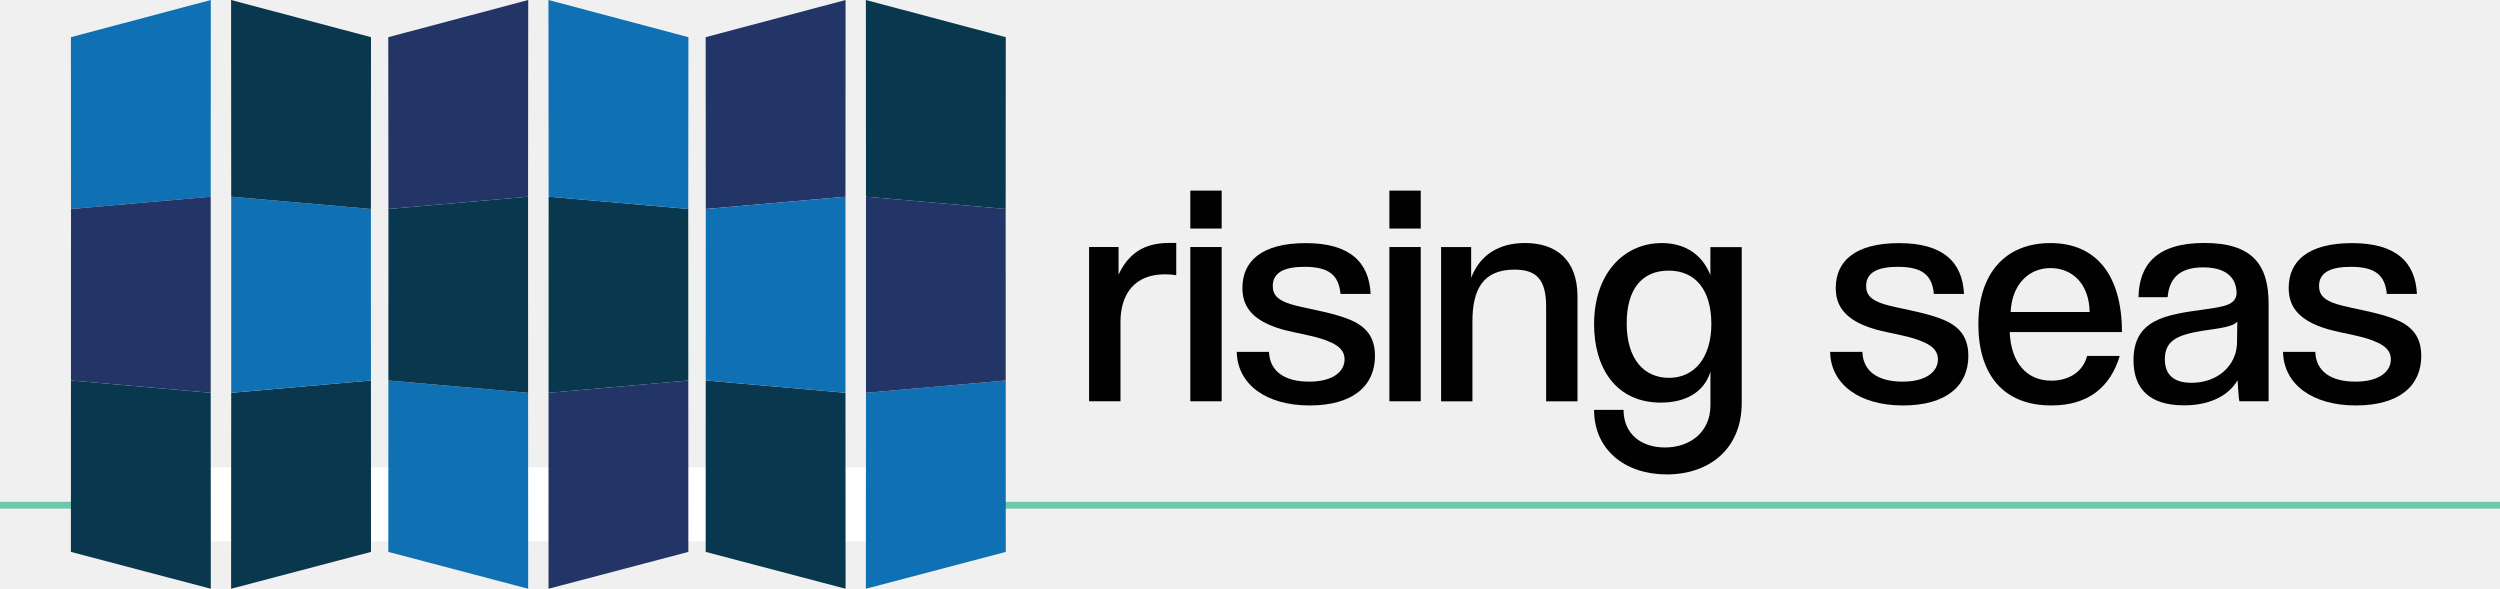
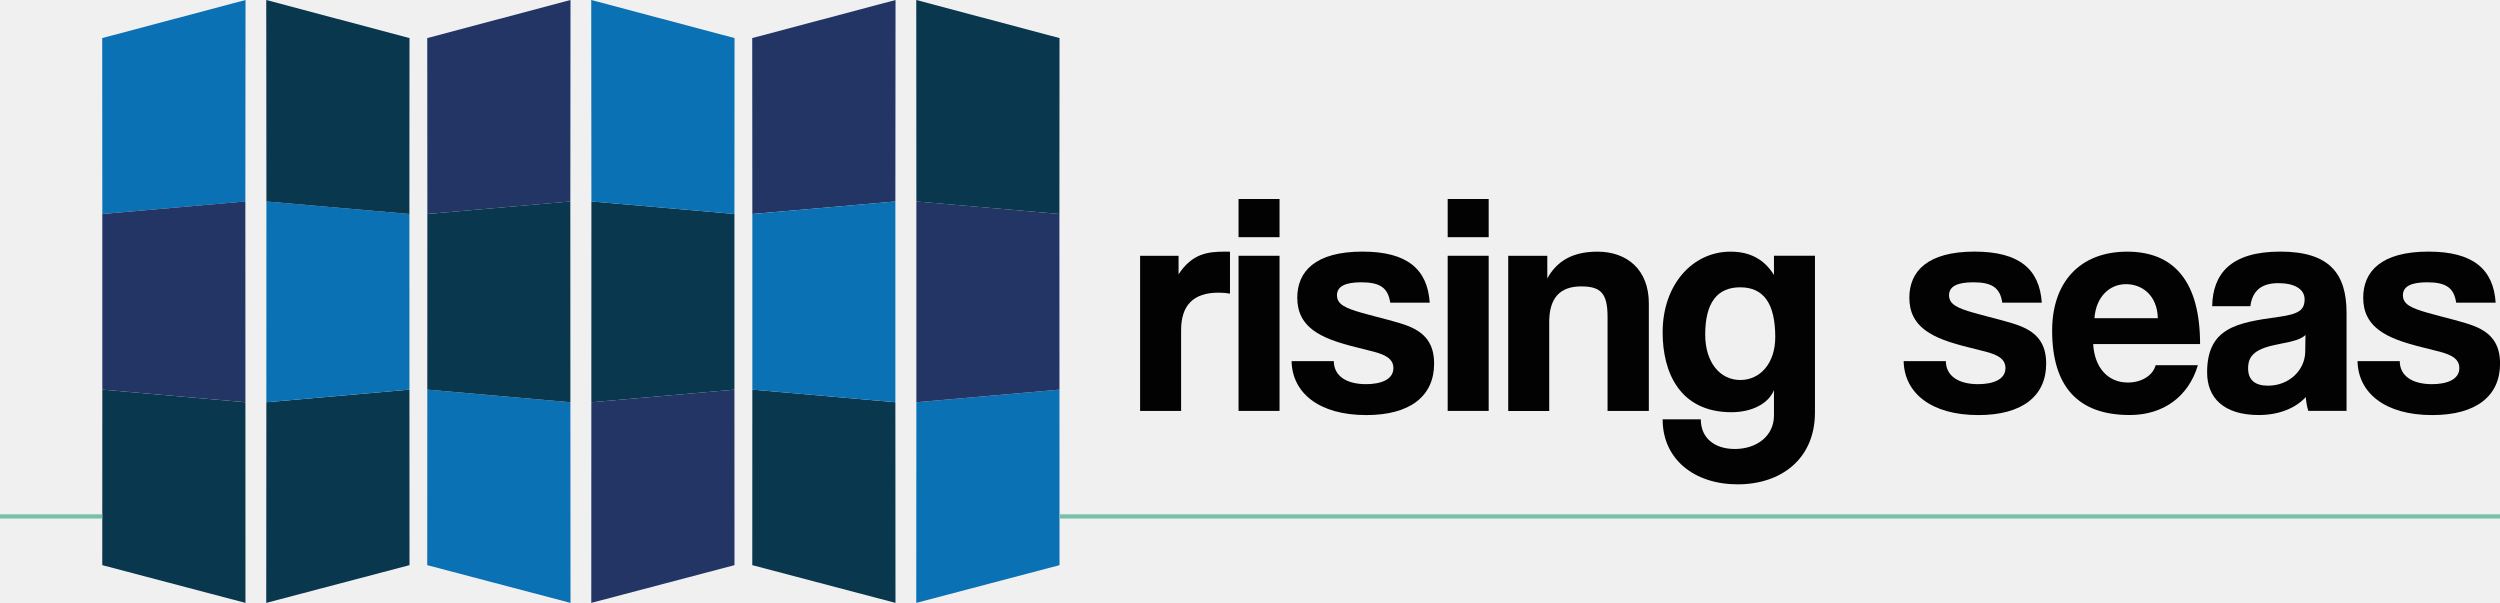
- <svg xmlns="http://www.w3.org/2000/svg" id="Ebene_1" data-name="Ebene 1" viewBox="0 0 454.61 107.06" version="1.1" width="454.61" height="107.06">
-   <defs id="defs197">
-     <style id="style195">
-       .cls-1 {
-         fill: #010101;
-       }
- 
-       .cls-2 {
-         fill: #0f70b3;
-       }
- 
-       .cls-3 {
-         fill: #233566;
-       }
- 
-       .cls-4 {
-         fill: #08374e;
-       }
-     </style>
-   </defs>
-   <rect style="fill:#70c6ab;stroke-width:1.503;fill-opacity:1" id="rect472" width="454.61" height="1.242" x="0" y="-92.495" transform="scale(1,-1)" />
-   <rect style="fill:#ffffff;fill-opacity:1" id="rect1929" width="165.287" height="13.447" x="15.688" y="84.99" />
-   <g id="g235" transform="translate(12.89324)">
-     <polygon class="cls-4" points="54.57,100.36 29.13,107.06 29.15,71.43 54.56,69.19 " id="polygon199" />
-     <polygon class="cls-2" points="54.56,69.19 29.15,71.43 29.15,35.77 54.55,38 " id="polygon201" />
-     <polygon class="cls-4" points="29.15,35.77 29.13,0 54.57,6.76 54.55,38 " id="polygon203" />
-     <polygon class="cls-2" points="25.42,35.77 25.44,0 0,6.76 0.02,38 " id="polygon205" />
-     <polygon class="cls-4" points="0,100.36 25.44,107.06 25.42,71.43 0.01,69.19 " id="polygon207" />
-     <polygon class="cls-3" points="0.01,69.19 25.42,71.43 25.42,35.77 0.02,38 " id="polygon209" />
-     <polygon class="cls-3" points="112.28,100.36 86.85,107.06 86.86,71.43 112.27,69.19 " id="polygon211" />
-     <polygon class="cls-4" points="112.27,69.19 86.86,71.43 86.87,35.77 112.26,38 " id="polygon213" />
-     <polygon class="cls-2" points="86.87,35.77 86.84,0 112.29,6.76 112.26,38 " id="polygon215" />
-     <polygon class="cls-3" points="83.13,35.77 83.16,0 57.71,6.76 57.74,38 " id="polygon217" />
-     <polygon class="cls-2" points="57.72,100.36 83.15,107.06 83.14,71.43 57.73,69.19 " id="polygon219" />
-     <polygon class="cls-4" points="57.73,69.19 83.14,71.43 83.13,35.77 57.74,38 " id="polygon221" />
-     <polygon class="cls-2" points="170,100.36 144.56,107.06 144.58,71.43 169.99,69.19 " id="polygon223" />
-     <polygon class="cls-3" points="169.99,69.19 144.58,71.43 144.58,35.77 169.98,38 " id="polygon225" />
-     <polygon class="cls-4" points="144.58,35.77 144.56,0 170,6.76 169.98,38 " id="polygon227" />
-     <polygon class="cls-3" points="140.85,35.77 140.87,0 115.43,6.76 115.45,38 " id="polygon229" />
-     <polygon class="cls-4" points="115.43,100.36 140.87,107.06 140.85,71.43 115.44,69.19 " id="polygon231" />
-     <polygon class="cls-2" points="115.44,69.19 140.85,71.43 140.85,35.77 115.45,38 " id="polygon233" />
-   </g>
-   <g id="g257" transform="translate(12.89324)">
-     <path class="cls-1" d="M 185.15,72.97 V 44.92 h 5.36 v 5.02 c 2.22,-4.79 5.81,-5.76 9.24,-5.76 H 201 v 5.87 c -0.63,-0.11 -1.31,-0.17 -2.05,-0.17 -5.47,0 -8.09,3.53 -8.09,8.67 v 14.42 h -5.7 z" id="path237" />
-     <path class="cls-1" d="m 203.56,41.56 v -6.9 h 5.7 v 6.9 z m 0,31.41 V 44.92 h 5.7 v 28.05 z" id="path239" />
-     <path class="cls-1" d="m 230.87,53.42 c -0.34,-3.36 -2.05,-4.9 -6.56,-4.9 -3.65,0 -5.76,1.03 -5.76,3.48 0,1.71 1.03,2.62 3.25,3.31 2.39,0.74 6.61,1.31 9.98,2.51 2.96,1.08 5.36,2.74 5.36,6.9 0,5.47 -4.05,9.01 -11.91,9.01 -7.86,0 -13.11,-3.82 -13.23,-9.75 h 5.87 c 0.11,3.59 2.91,5.42 7.3,5.42 4.39,0 6.44,-1.88 6.44,-4.05 0,-1.54 -1.03,-2.39 -2.34,-3.02 -2.56,-1.25 -6.04,-1.6 -9.06,-2.45 -5.93,-1.71 -7.18,-4.62 -7.18,-7.52 0,-4.85 3.48,-8.15 11.52,-8.15 8.04,0 11.52,3.48 11.8,9.24 h -5.47 z" id="path241" />
-     <path class="cls-1" d="m 239.76,41.56 v -6.9 h 5.7 v 6.9 z m 0,31.41 V 44.92 h 5.7 v 28.05 z" id="path243" />
-     <path class="cls-1" d="M 268.26,72.97 V 55.7 c 0,-5.07 -1.94,-6.67 -5.76,-6.67 -5.7,0 -7.64,3.59 -7.64,9.41 v 14.54 h -5.7 V 44.93 h 5.47 v 5.59 c 1.65,-4.33 5.24,-6.33 9.81,-6.33 5.53,0 9.52,2.96 9.52,9.69 v 19.1 h -5.7 z" id="path245" />
-     <path class="cls-1" d="m 298.13,67.62 c -1.25,3.99 -4.9,5.59 -9.01,5.59 -8.27,0 -12.14,-6.44 -12.14,-14.25 0,-9.23 5.42,-14.76 12.31,-14.76 3.71,0 7.13,1.6 8.84,5.81 v -5.07 h 5.7 v 28.33 c 0,8.44 -5.99,13 -13.62,13 -7.63,0 -13.23,-4.5 -13.23,-11.74 h 5.36 c 0,4.33 3.14,6.84 7.53,6.84 4.62,0 8.27,-2.85 8.27,-7.64 v -6.1 z m 0.17,-8.78 c 0,-6.04 -2.85,-9.63 -7.75,-9.63 -4.9,0 -7.64,3.42 -7.64,9.58 0,6.56 3.19,9.92 7.7,9.92 4.51,0 7.7,-3.53 7.7,-9.86 z" id="path247" />
-     <path class="cls-1" d="m 338.77,53.42 c -0.34,-3.36 -2.05,-4.9 -6.56,-4.9 -3.65,0 -5.76,1.03 -5.76,3.48 0,1.71 1.03,2.62 3.25,3.31 2.39,0.74 6.61,1.31 9.98,2.51 2.96,1.08 5.36,2.74 5.36,6.9 0,5.47 -4.05,9.01 -11.91,9.01 -7.86,0 -13.11,-3.82 -13.23,-9.75 h 5.87 c 0.11,3.59 2.91,5.42 7.3,5.42 4.39,0 6.44,-1.88 6.44,-4.05 0,-1.54 -1.03,-2.39 -2.34,-3.02 -2.57,-1.25 -6.04,-1.6 -9.06,-2.45 -5.93,-1.71 -7.18,-4.62 -7.18,-7.52 0,-4.85 3.48,-8.15 11.52,-8.15 8.04,0 11.52,3.48 11.8,9.24 h -5.47 z" id="path249" />
-     <path class="cls-1" d="m 352.56,60.38 c 0.23,5.59 3.08,8.84 7.58,8.84 3.25,0 5.76,-1.65 6.5,-4.5 h 5.93 c -1.71,5.7 -5.76,9.01 -12.43,9.01 -8.72,0 -13.28,-5.59 -13.28,-14.77 0,-9.18 4.85,-14.76 13.11,-14.76 8.26,0 13,5.76 13,16.19 h -20.41 z m 14.54,-3.65 c -0.11,-5.13 -3.14,-7.98 -7.13,-7.98 -3.99,0 -7.01,3.02 -7.24,7.98 z" id="path251" />
-     <path class="cls-1" d="m 394.34,72.97 c -0.17,-0.51 -0.29,-3.14 -0.34,-3.82 -1.48,2.51 -4.62,4.56 -9.75,4.56 -6.27,0 -9.18,-3.02 -9.18,-8.21 0,-7.35 5.81,-8.27 12.54,-9.18 4.05,-0.57 5.99,-0.85 6.21,-2.91 0,-3.02 -2,-4.79 -6.1,-4.79 -4.39,0 -6.16,2.11 -6.44,5.42 h -5.3 c 0.11,-5.81 3.19,-9.86 11.97,-9.86 8.78,0 11.69,3.99 11.69,11.06 v 17.73 z m -0.4,-14.48 c -0.85,0.97 -3.25,1.2 -6.27,1.65 -4.5,0.74 -6.9,1.71 -6.9,5.19 0,2.79 1.6,4.28 4.85,4.28 4.73,0 8.09,-3.08 8.27,-7.07 l 0.06,-4.05 z" id="path253" />
-     <path class="cls-1" d="m 421.13,53.42 c -0.34,-3.36 -2.05,-4.9 -6.56,-4.9 -3.65,0 -5.76,1.03 -5.76,3.48 0,1.71 1.03,2.62 3.25,3.31 2.39,0.74 6.61,1.31 9.98,2.51 2.96,1.08 5.36,2.74 5.36,6.9 0,5.47 -4.05,9.01 -11.91,9.01 -7.86,0 -13.11,-3.82 -13.23,-9.75 h 5.87 c 0.11,3.59 2.91,5.42 7.3,5.42 4.39,0 6.44,-1.88 6.44,-4.05 0,-1.54 -1.03,-2.39 -2.34,-3.02 -2.57,-1.25 -6.04,-1.6 -9.06,-2.45 -5.93,-1.71 -7.18,-4.62 -7.18,-7.52 0,-4.85 3.48,-8.15 11.52,-8.15 8.04,0 11.52,3.48 11.8,9.24 h -5.47 z" id="path255" />
+ <svg xmlns="http://www.w3.org/2000/svg" version="1.1" id="Ebene_1" x="0px" y="0px" viewBox="0 0 443.95 107.06" style="enable-background:new 0 0 443.95 107.06;" xml:space="preserve">
+   <style type="text/css">
+ 	.st0{fill:#08374E;}
+ 	.st1{fill:#0A71B4;}
+ 	.st2{fill:#223565;}
+ 	.st3{fill:#020203;}
+ 	.st4{fill:none;stroke:#75C2A9;stroke-width:0.75;stroke-linejoin:round;stroke-miterlimit:10;}
+ </style>
+   <g>
+     <polygon class="st0" points="72.72,100.36 47.28,107.06 47.3,71.43 72.71,69.19  " />
+     <polygon class="st1" points="72.71,69.19 47.3,71.43 47.31,35.77 72.7,38  " />
+     <polygon class="st0" points="47.31,35.78 47.28,0 72.72,6.76 72.7,38  " />
+     <polygon class="st1" points="43.57,35.78 43.6,0 18.15,6.76 18.17,38  " />
+     <polygon class="st0" points="18.16,100.36 43.59,107.06 43.58,71.43 18.17,69.19  " />
+     <polygon class="st2" points="18.17,69.19 43.58,71.43 43.57,35.77 18.17,38  " />
+     <polygon class="st2" points="130.43,100.36 105,107.06 105.01,71.43 130.42,69.19  " />
+     <polygon class="st0" points="130.42,69.19 105.01,71.43 105.02,35.77 130.42,38  " />
+     <polygon class="st1" points="105.02,35.78 104.99,0 130.44,6.76 130.42,38  " />
+     <polygon class="st2" points="101.28,35.78 101.31,0 75.87,6.76 75.89,38  " />
+     <polygon class="st1" points="75.87,100.36 101.31,107.06 101.29,71.43 75.88,69.19  " />
+     <polygon class="st0" points="75.88,69.19 101.29,71.43 101.28,35.77 75.89,38  " />
+     <polygon class="st1" points="188.15,100.36 162.71,107.06 162.73,71.43 188.14,69.19  " />
+     <polygon class="st2" points="188.14,69.19 162.73,71.43 162.73,35.77 188.13,38  " />
+     <polygon class="st0" points="162.73,35.78 162.71,0 188.15,6.76 188.13,38  " />
+     <polygon class="st2" points="159,35.78 159.03,0 133.58,6.76 133.6,38  " />
+     <polygon class="st0" points="133.59,100.36 159.02,107.06 159,71.43 133.6,69.19  " />
+     <polygon class="st1" points="133.6,69.19 159,71.43 159,35.77 133.6,38  " />
+     <g>
+       <path class="st3" d="M202.46,72.97V45.42h6.83v3.3c2.41-3.7,5.21-4.03,8.18-4.03h0.95v7.45c-0.67-0.11-1.34-0.17-2.02-0.17    c-4.48,0-6.66,2.24-6.66,6.66v14.34H202.46z" />
+       <path class="st3" d="M219.94,42.12v-6.78h7.28v6.78H219.94z M219.94,72.97V45.42h7.28v27.55H219.94z" />
+       <path class="st3" d="M246.88,53.77c-0.39-2.69-1.85-3.64-5.15-3.64c-2.74,0-4.31,0.67-4.31,2.3s1.51,2.3,4.48,3.14    c3.14,0.9,6.1,1.51,8.23,2.35c2.91,1.18,4.54,3.08,4.54,6.66c0,5.71-4.2,9.13-12.04,9.13c-8.46,0-13.16-3.98-13.27-9.58h7.5    c0,2.58,2.18,4.09,5.71,4.09c2.58,0,4.87-0.78,4.87-2.86c0-1.96-2.07-2.58-4.42-3.14c-4.65-1.12-7.22-1.9-9.18-3.14    c-2.58-1.62-3.47-3.75-3.47-6.22c0-4.65,3.19-8.18,11.59-8.18c7.95,0,11.54,3.14,11.93,9.07H246.88z" />
+       <path class="st3" d="M257.08,42.12v-6.78h7.28v6.78H257.08z M257.08,72.97V45.42h7.28v27.55H257.08z" />
+       <path class="st3" d="M285.47,72.97V56.29c0-4.26-1.23-5.43-4.7-5.43c-3.81,0-5.66,2.13-5.66,6.33v15.79h-7.28V45.42h6.94v4.03    c1.68-3.08,4.48-4.76,8.9-4.76c5.26,0,9.13,3.19,9.13,9.18v19.1H285.47z" />
+       <path class="st3" d="M315.02,69.28c-1.01,2.46-3.98,3.92-7.56,3.92c-9.07,0-12.21-6.94-12.21-14.17c0-8.57,5.38-14.34,12.04-14.34    c3.47,0,5.99,1.34,7.73,4.14v-3.42h7.28v27.83c0,8.29-6.05,12.77-13.72,12.77s-13.33-4.42-13.33-11.54h6.78    c0,3.3,2.41,5.26,6.05,5.26c3.86,0,6.94-2.3,6.94-5.94V69.28z M315.25,59.87c0-5.99-2.07-8.85-6.22-8.85    c-4.09,0-6.22,2.74-6.22,8.4c0,4.93,2.63,8.06,6.22,8.06C312.56,67.49,315.25,64.52,315.25,59.87z" />
+       <path class="st3" d="M355.57,53.77c-0.39-2.69-1.85-3.64-5.15-3.64c-2.74,0-4.31,0.67-4.31,2.3s1.51,2.3,4.48,3.14    c3.14,0.9,6.1,1.51,8.23,2.35c2.91,1.18,4.54,3.08,4.54,6.66c0,5.71-4.2,9.13-12.04,9.13c-8.46,0-13.16-3.98-13.27-9.58h7.5    c0,2.58,2.18,4.09,5.71,4.09c2.58,0,4.87-0.78,4.87-2.86c0-1.96-2.07-2.58-4.42-3.14c-4.65-1.12-7.22-1.9-9.18-3.14    c-2.58-1.62-3.47-3.75-3.47-6.22c0-4.65,3.19-8.18,11.59-8.18c7.95,0,11.54,3.14,11.93,9.07H355.57z" />
+       <path class="st3" d="M371.71,61.1c0.22,4.14,2.58,6.83,6.16,6.83c2.35,0,4.42-1.18,4.93-3.08h7.5c-1.68,5.66-6.22,8.85-12.1,8.85    c-9.18,0-13.78-5.04-13.78-15.01c0-8.51,4.87-14,13.33-14s12.94,5.49,12.94,16.41H371.71z M383.19,56.51    c-0.11-4.09-2.8-6.05-5.66-6.05c-2.91,0-5.32,2.24-5.6,6.05H383.19z" />
+       <path class="st3" d="M409.91,72.97c-0.22-0.67-0.39-1.62-0.45-2.46c-1.74,1.9-4.65,3.19-8.34,3.19c-6.27,0-9.18-3.08-9.18-7.56    c0-7.95,5.32-8.85,12.66-9.86c3.64-0.5,4.65-1.23,4.65-3.14c0-1.79-1.79-2.86-4.65-2.86c-3.3,0-4.65,1.62-4.98,4.09h-6.78    c0.11-5.71,3.25-9.69,12.1-9.69c8.74,0,11.76,3.92,11.76,10.86v17.42H409.91z M409.41,59.48c-0.73,0.73-2.02,1.12-4.7,1.62    c-4.14,0.78-5.49,1.96-5.49,4.31c0,2.07,1.23,3.08,3.53,3.08c3.75,0,6.55-2.74,6.61-5.99L409.41,59.48z" />
+       <path class="st3" d="M436.17,53.77c-0.39-2.69-1.85-3.64-5.15-3.64c-2.74,0-4.31,0.67-4.31,2.3s1.51,2.3,4.48,3.14    c3.14,0.9,6.1,1.51,8.23,2.35c2.91,1.18,4.54,3.08,4.54,6.66c0,5.71-4.2,9.13-12.04,9.13c-8.46,0-13.16-3.98-13.27-9.58h7.5    c0,2.58,2.18,4.09,5.71,4.09c2.58,0,4.87-0.78,4.87-2.86c0-1.96-2.07-2.58-4.42-3.14c-4.65-1.12-7.22-1.9-9.18-3.14    c-2.58-1.62-3.47-3.75-3.47-6.22c0-4.65,3.19-8.18,11.59-8.18c7.95,0,11.54,3.14,11.93,9.07H436.17z" />
+     </g>
+     <line class="st4" x1="0" y1="91.71" x2="18.17" y2="91.71" />
+     <line class="st4" x1="188.14" y1="91.71" x2="443.95" y2="91.71" />
  </g>
</svg>
